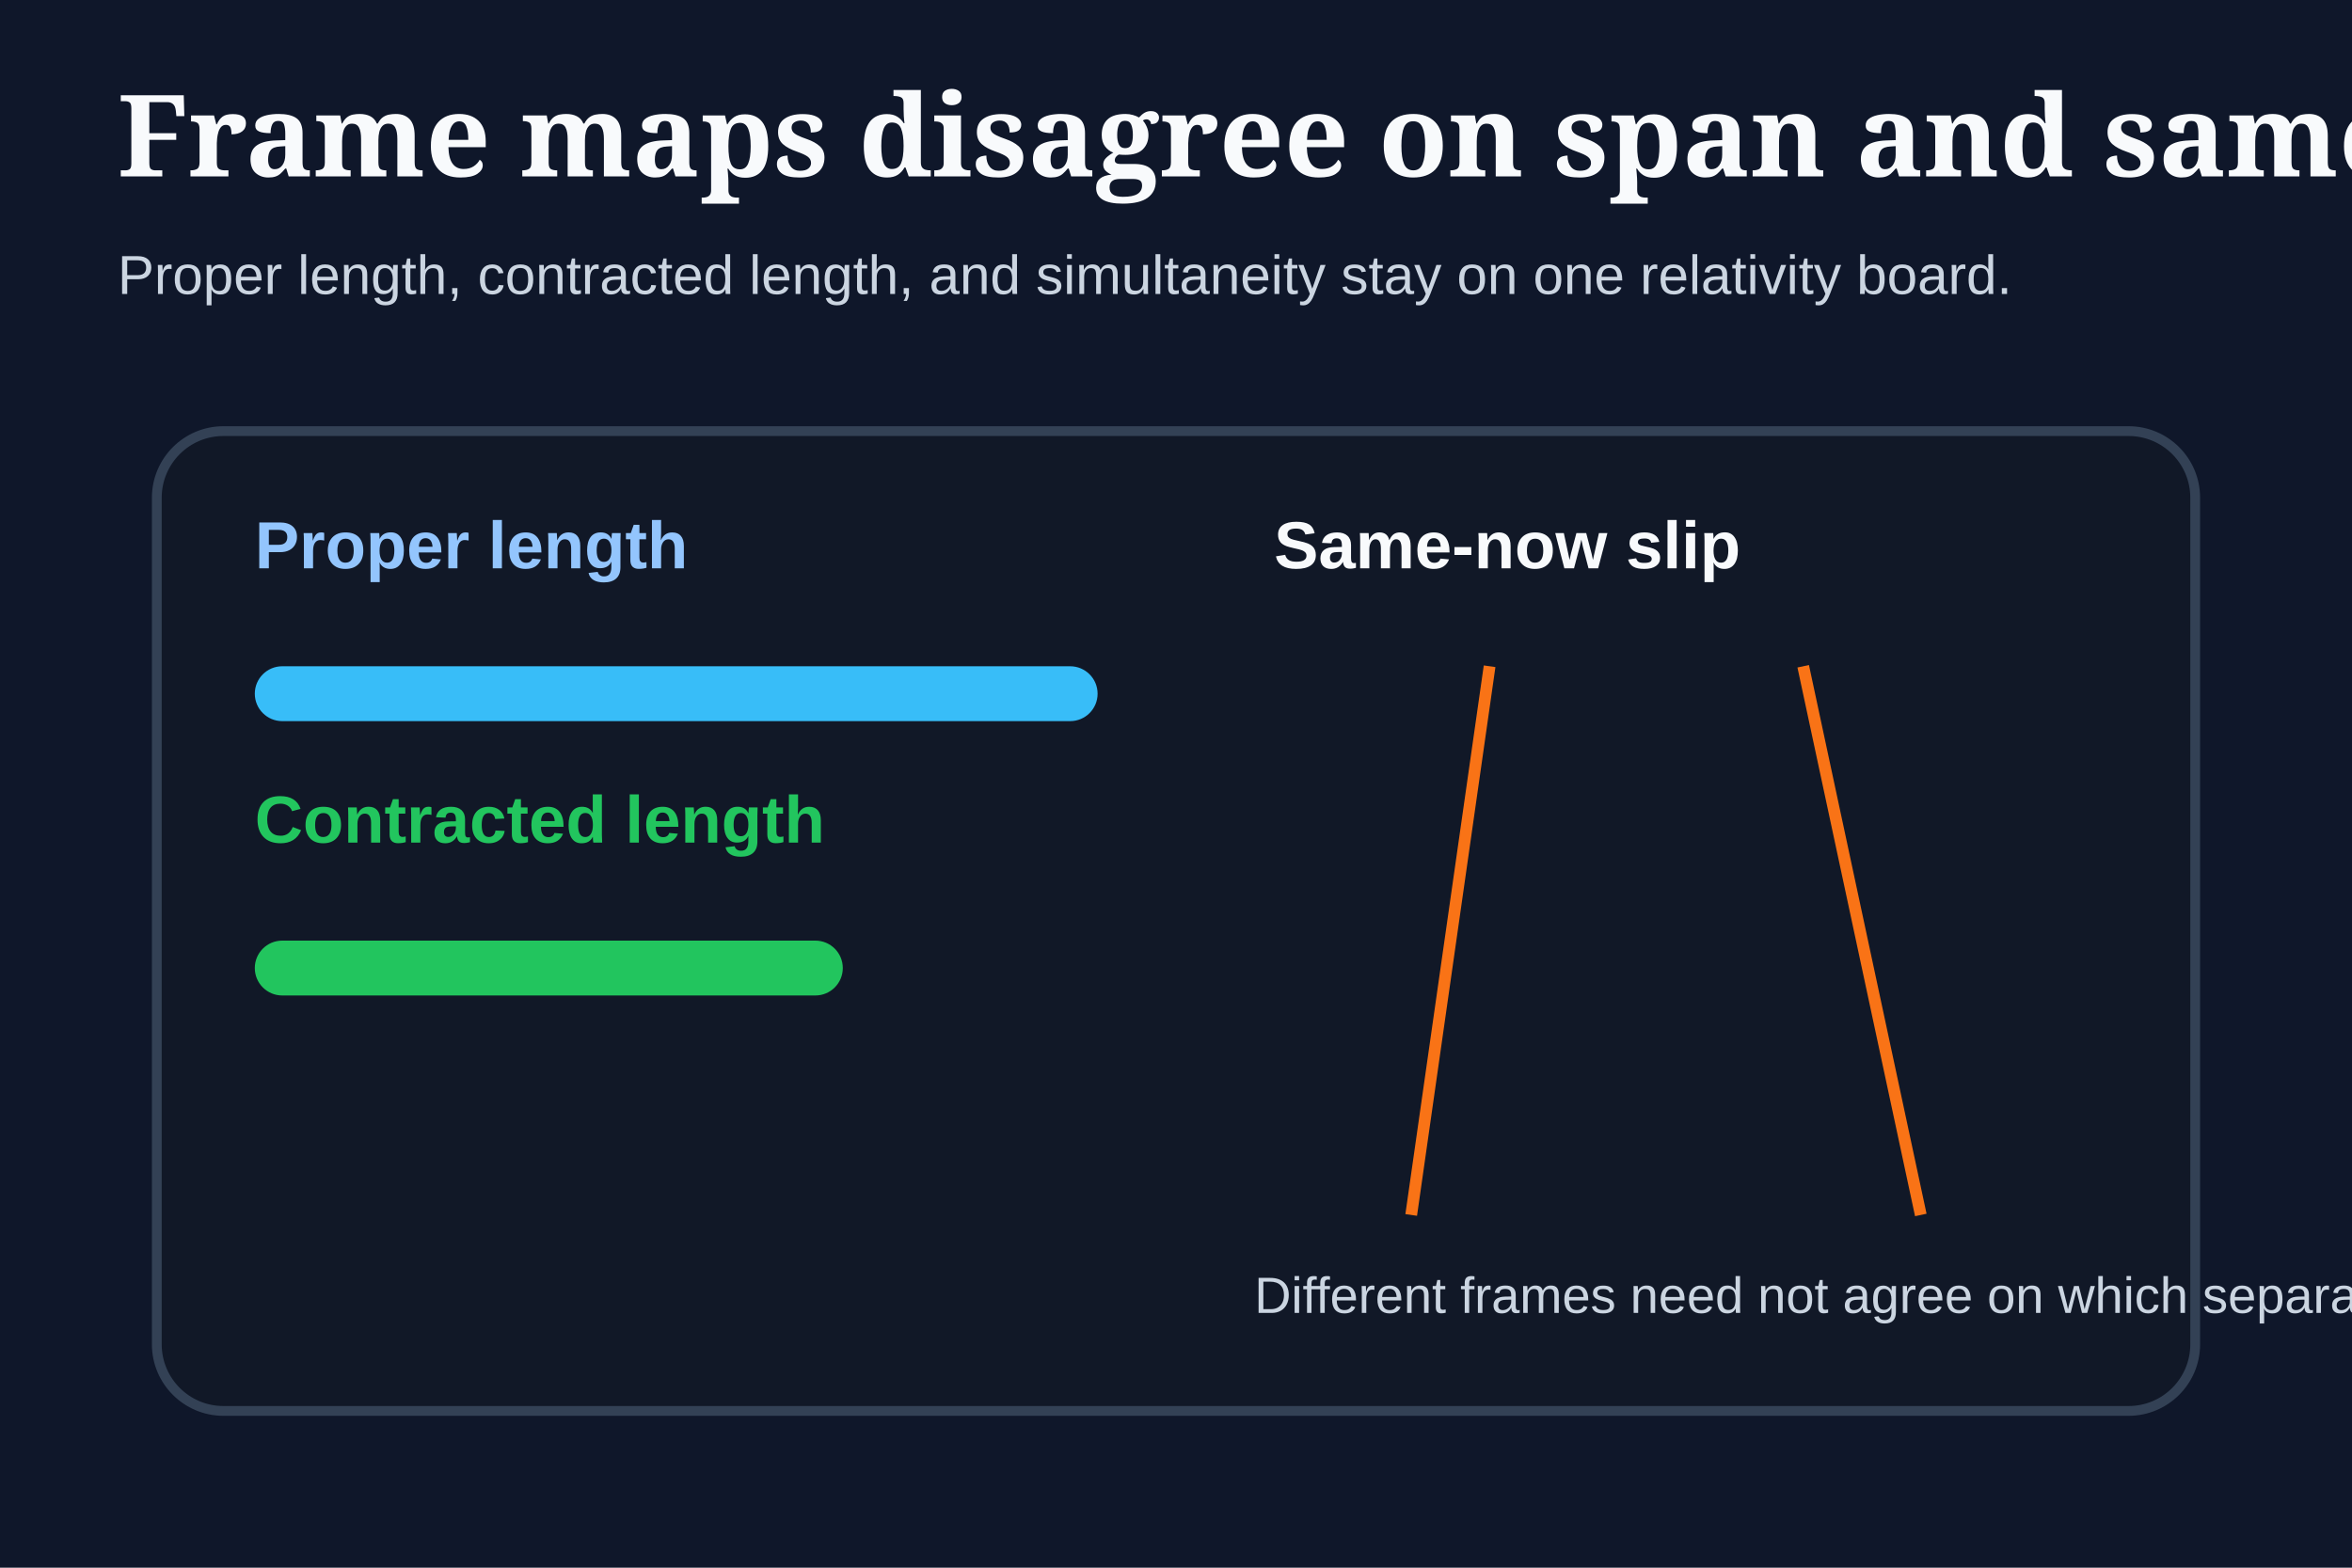
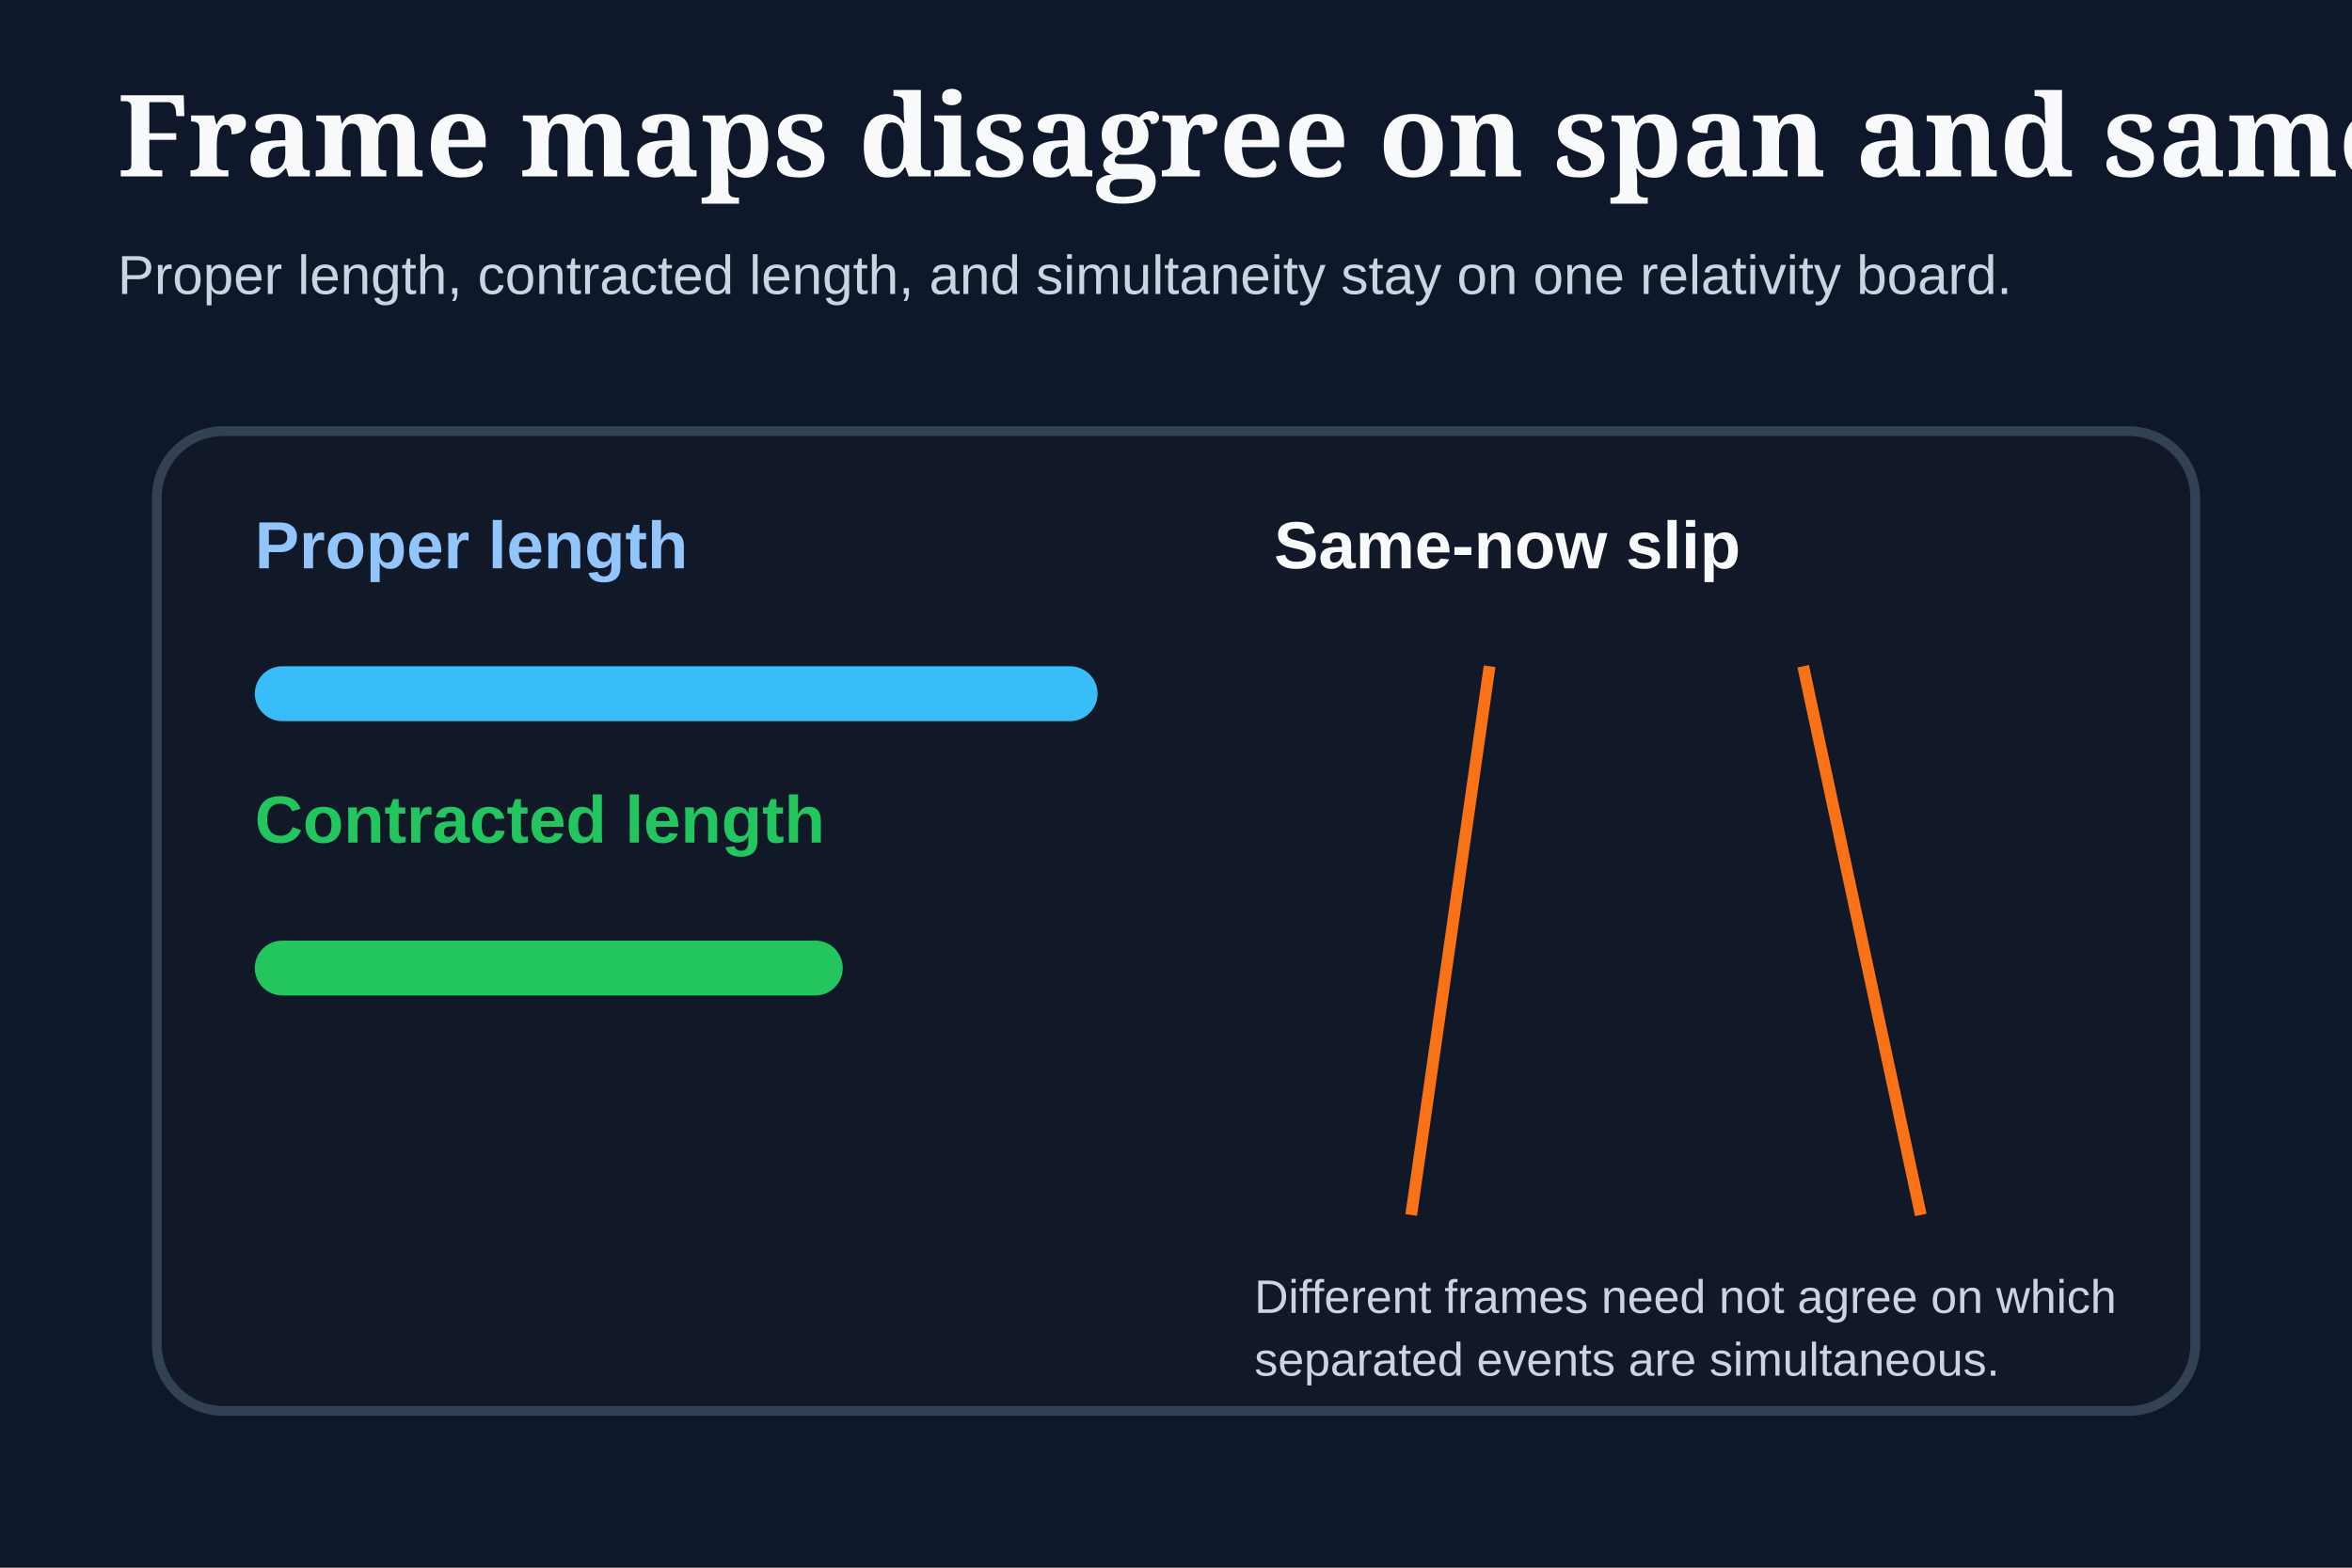
<svg xmlns="http://www.w3.org/2000/svg" width="1200" height="800" viewBox="0 0 1200 800">
  <rect width="1200" height="800" fill="#0f172a" />
  <text x="60" y="90" fill="#f8fafc" font-family="Georgia, serif" font-size="58" font-weight="700">Frame maps disagree on span and same-now</text>
  <text x="60" y="150" fill="#cbd5e1" font-family="Arial, sans-serif" font-size="28">Proper length, contracted length, and simultaneity stay on one relativity board.</text>
  <rect x="80" y="220" width="1040" height="500" rx="34" fill="#111827" stroke="#334155" stroke-width="5" />
  <text x="130" y="290" fill="#93c5fd" font-family="Arial, sans-serif" font-size="34" font-weight="700">Proper length</text>
  <rect x="130" y="340" width="430" height="28" rx="14" fill="#38bdf8" />
  <text x="130" y="430" fill="#22c55e" font-family="Arial, sans-serif" font-size="34" font-weight="700">Contracted length</text>
  <rect x="130" y="480" width="300" height="28" rx="14" fill="#22c55e" />
  <line x1="760" y1="340" x2="720" y2="620" stroke="#f97316" stroke-width="6" />
  <line x1="920" y1="340" x2="980" y2="620" stroke="#f97316" stroke-width="6" />
  <text x="650" y="290" fill="#f8fafc" font-family="Arial, sans-serif" font-size="34" font-weight="700">Same-now slip</text>
-   <text x="640" y="670" fill="#cbd5e1" font-family="Arial, sans-serif" font-size="26">Different frames need not agree on which separated events are simultaneous.</text>
+   <text x="640" y="670" fill="#cbd5e1" font-family="Arial, sans-serif" font-size="24">Different frames need not agree on which</text>
+   <text x="640" y="702" fill="#cbd5e1" font-family="Arial, sans-serif" font-size="24">separated events are simultaneous.</text>
</svg>
